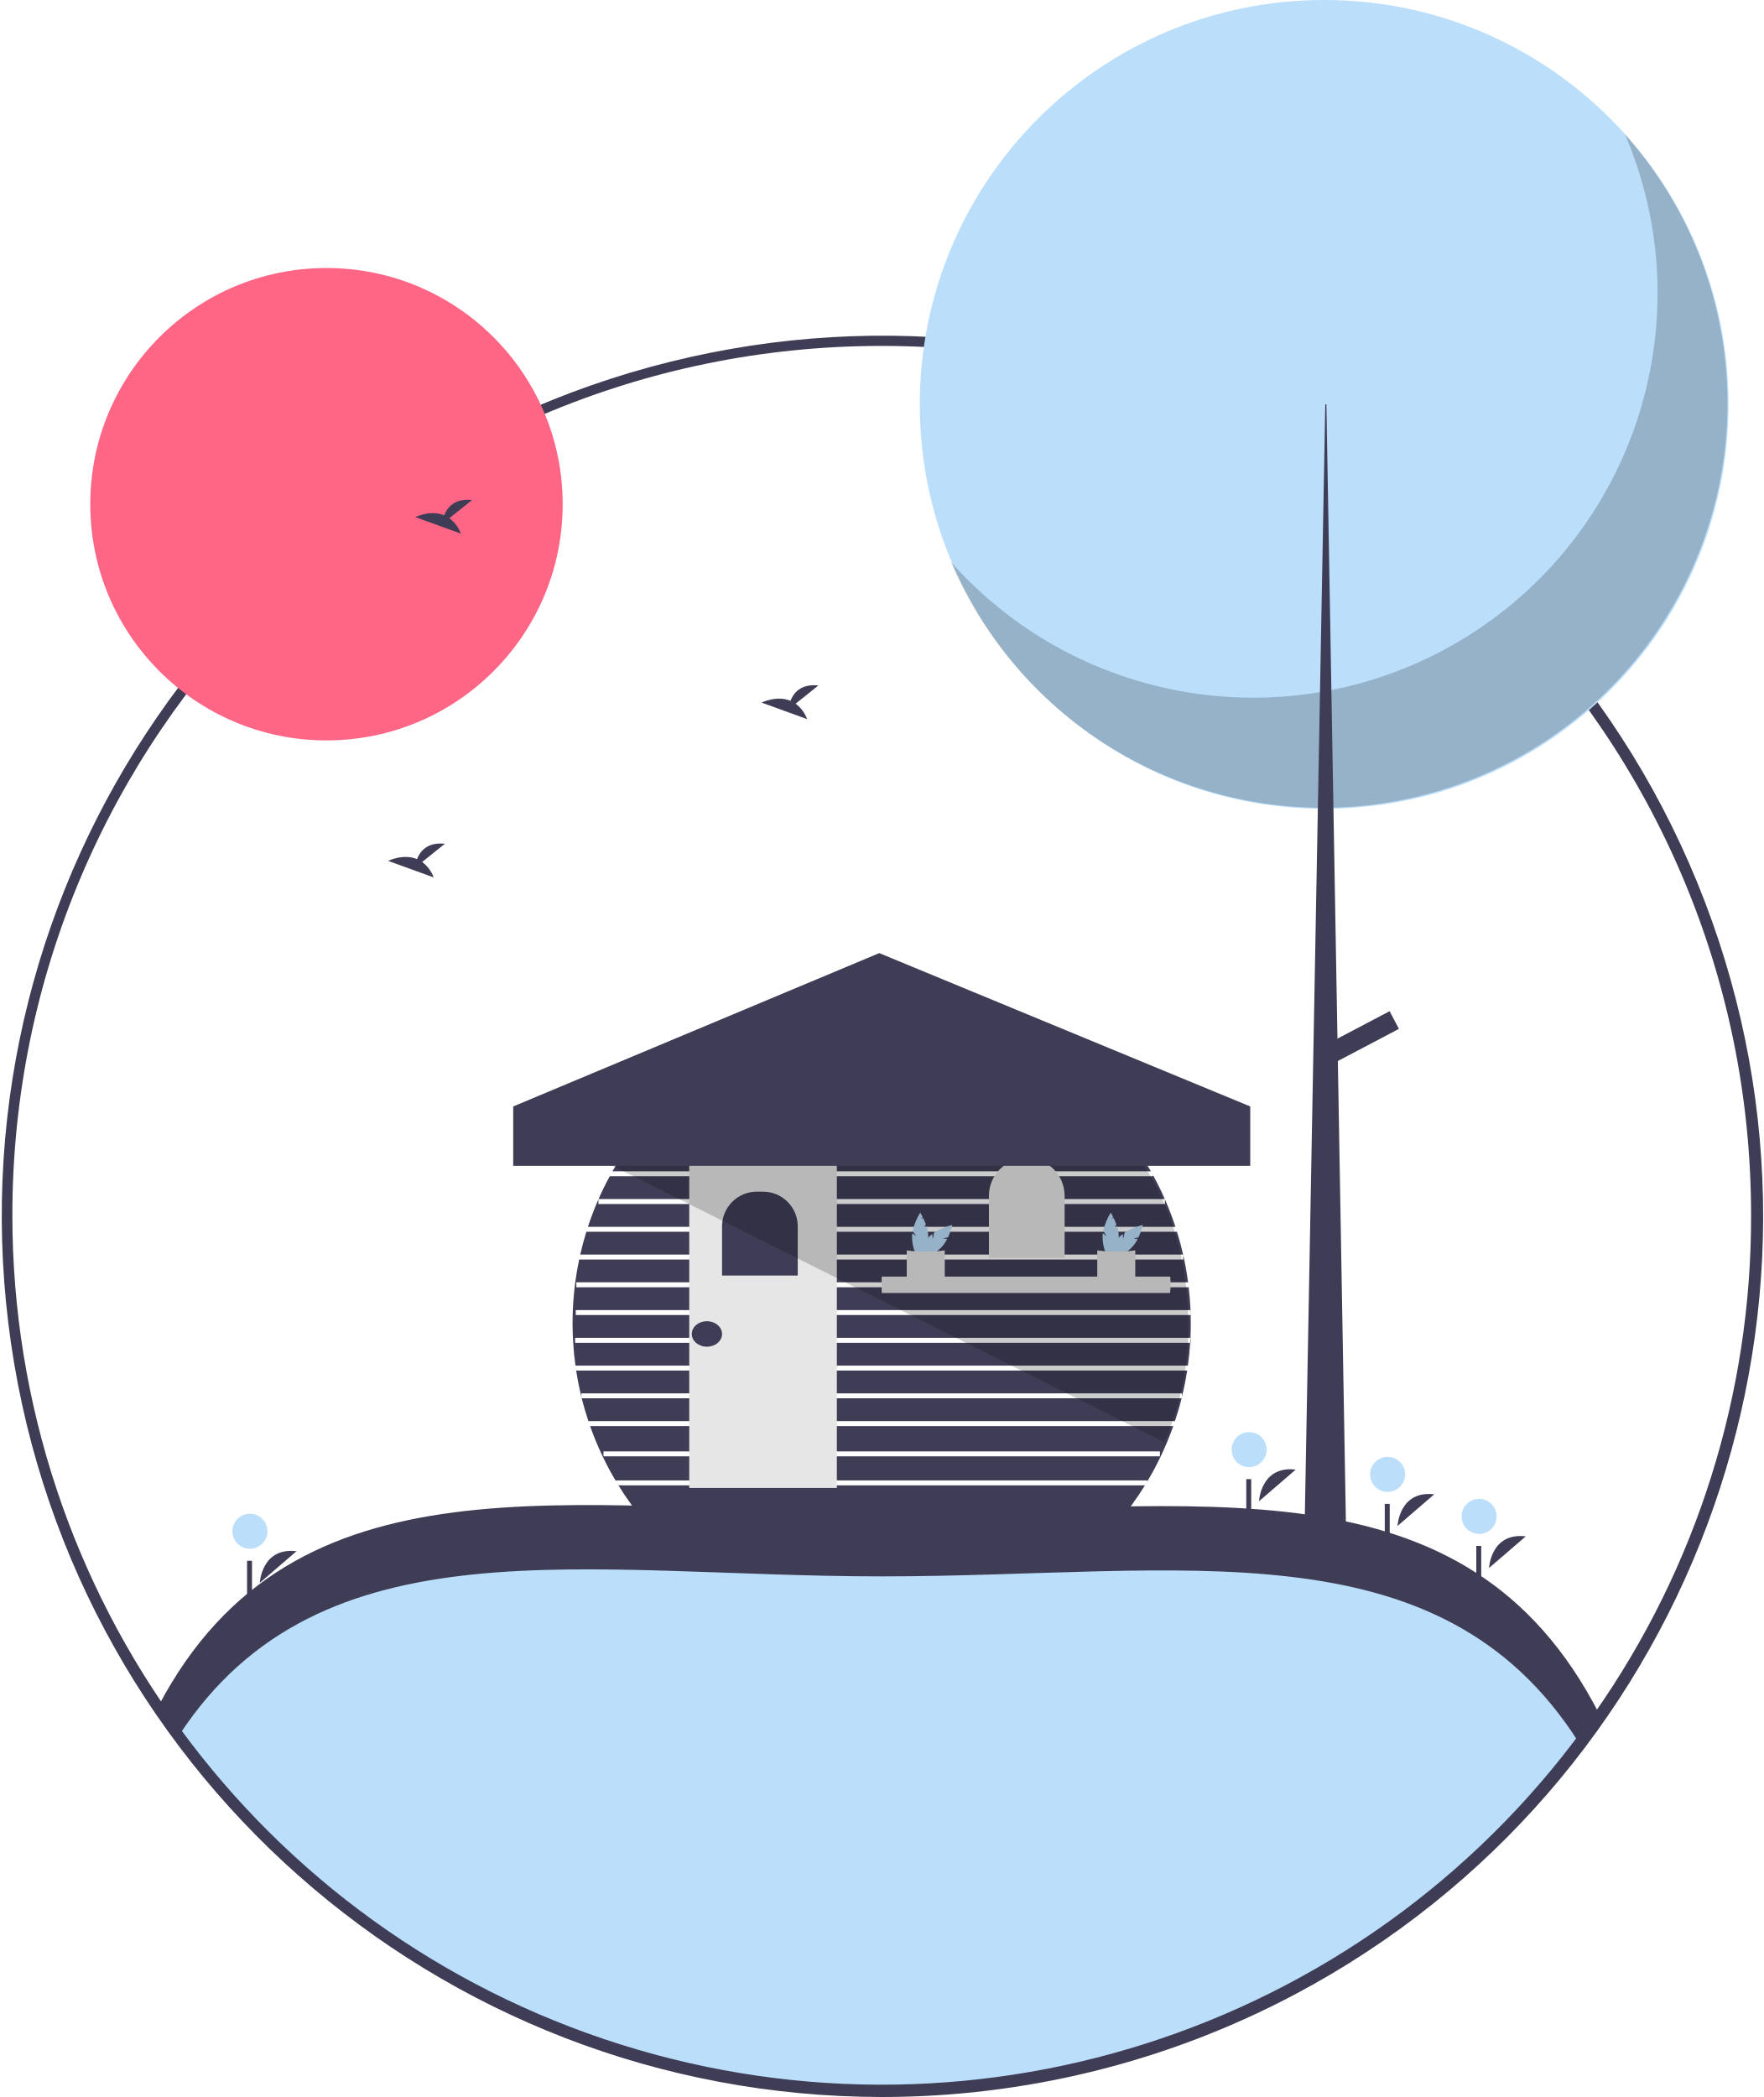
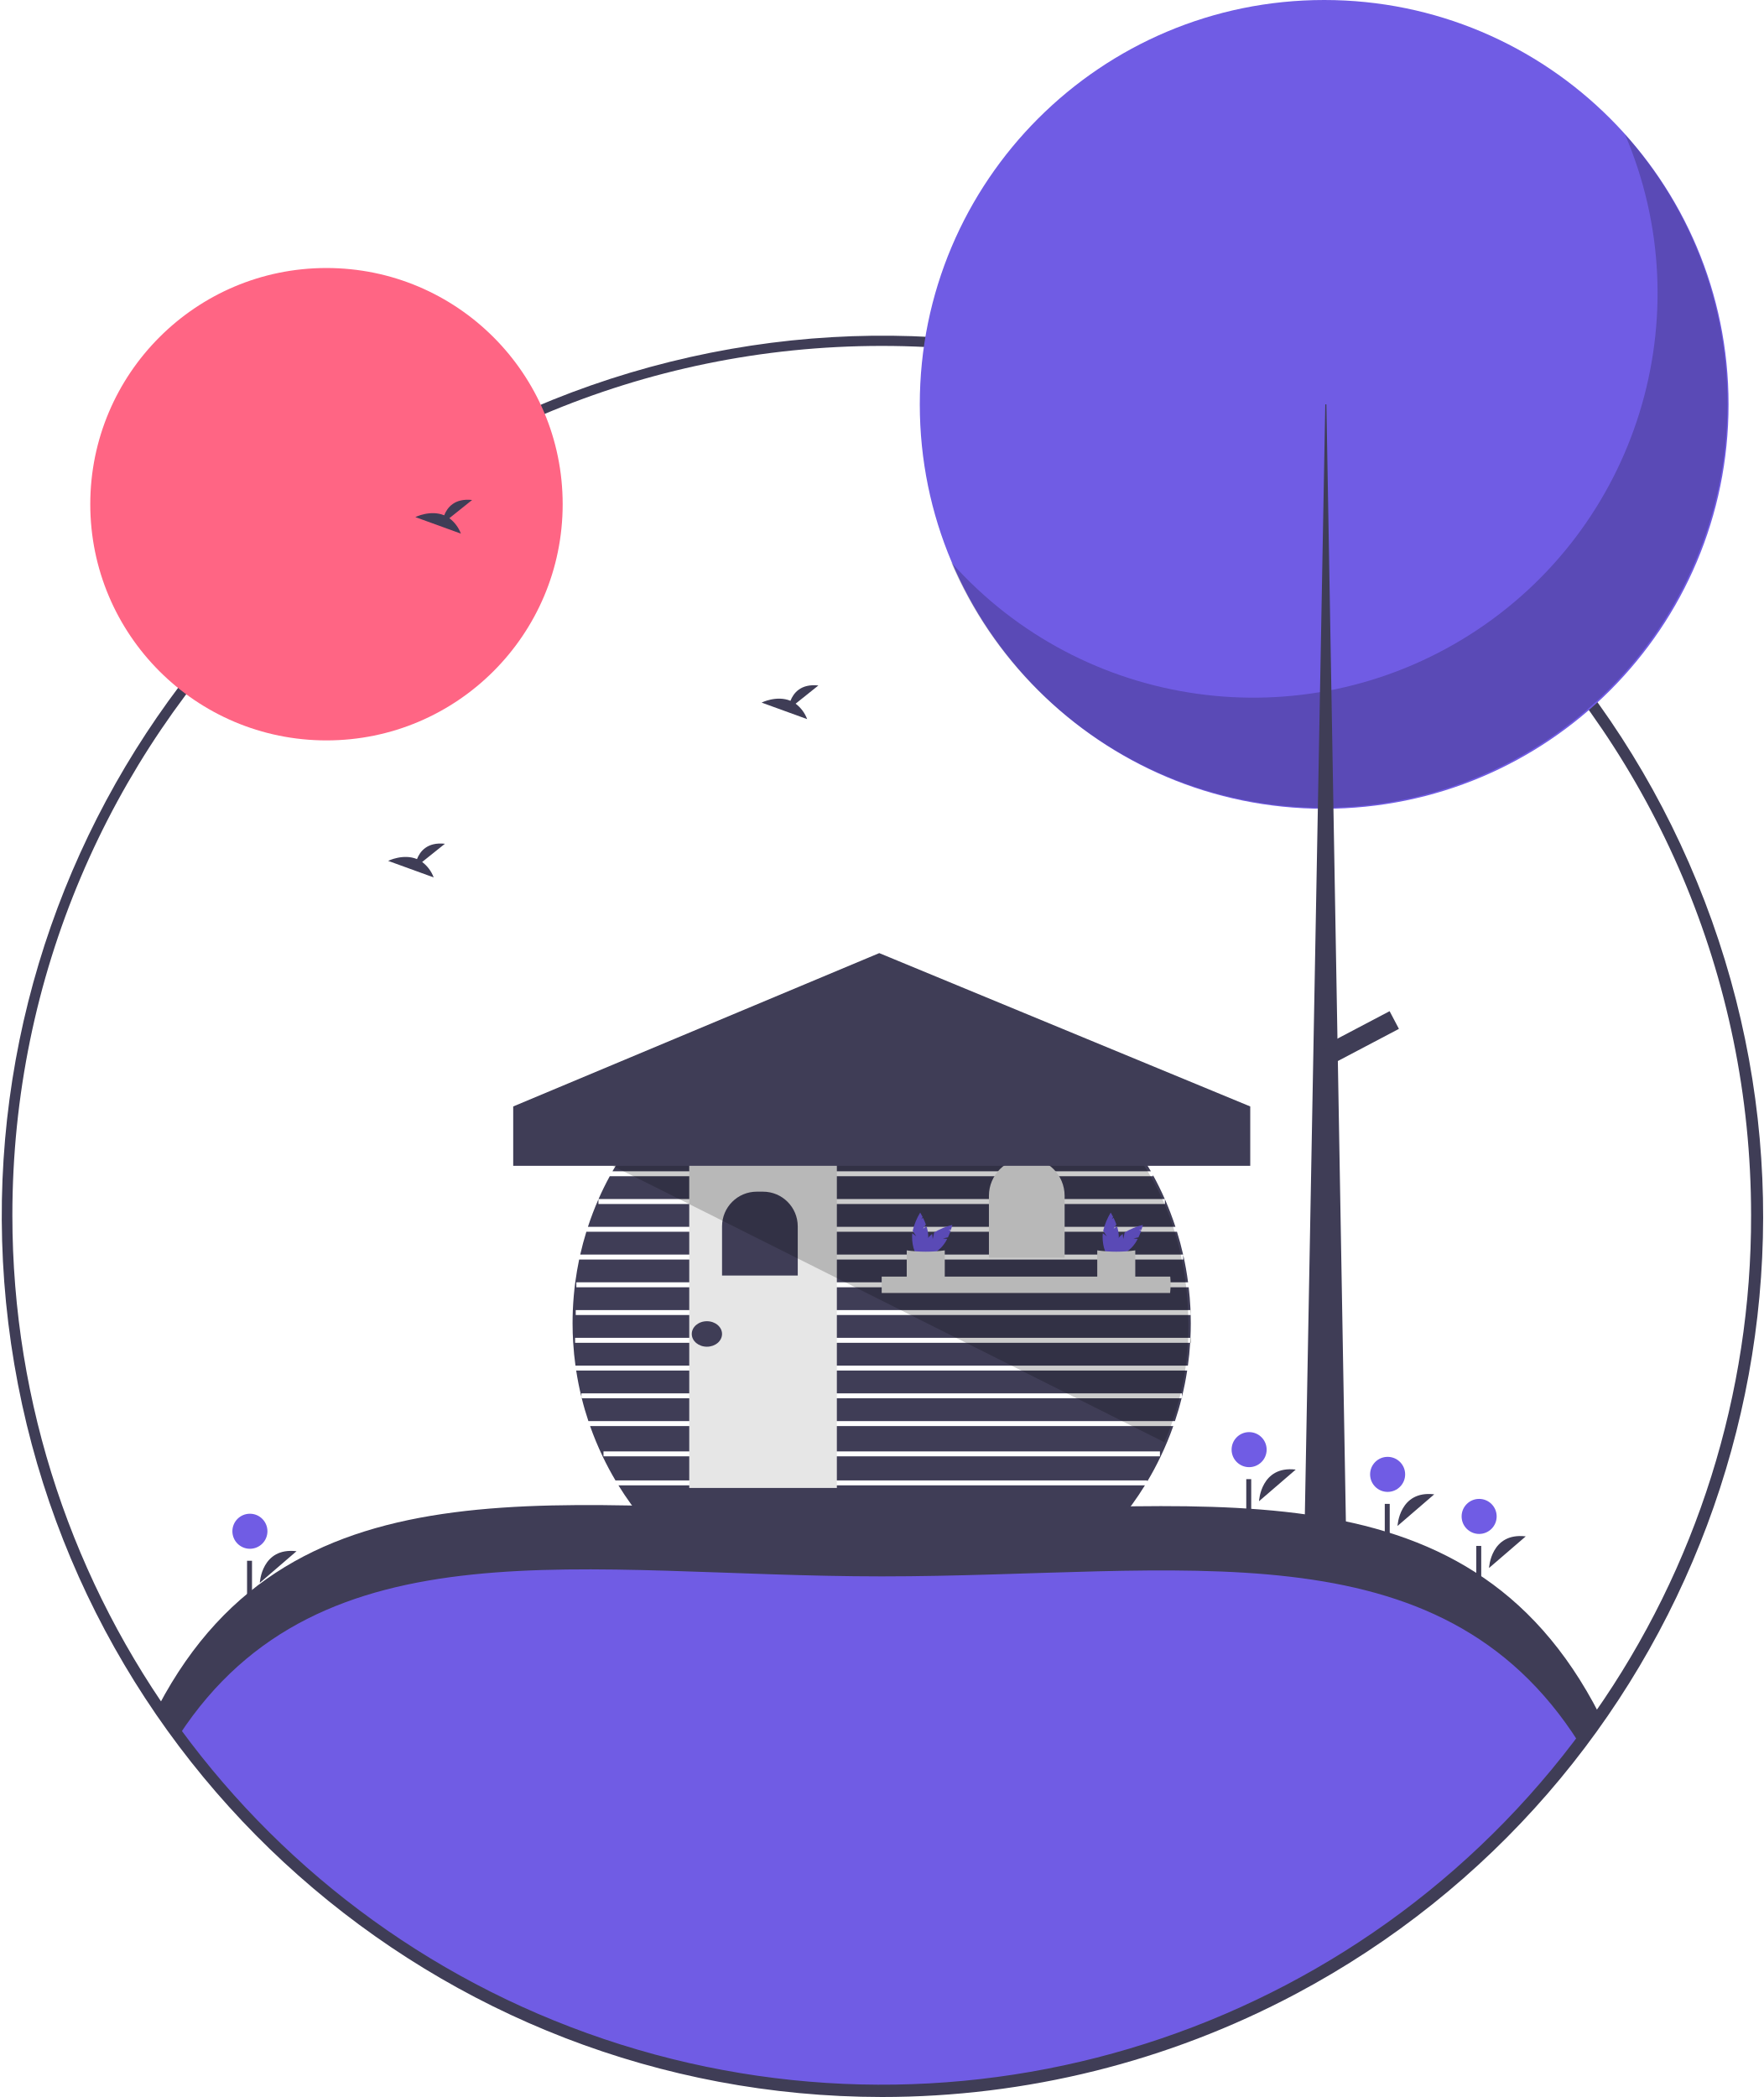
<svg xmlns="http://www.w3.org/2000/svg" data-name="Layer 1" width="713" height="847.86" viewBox="0 0 713 847.86">
  <path d="M482.08,603.4a122.537,122.537,0,0,0,5.14,12.38v.01q2.355,4.92,5.12,9.59H707.36v.43q2.925-4.875,5.38-10.04a120.099,120.099,0,0,0,5.14-12.37Zm5.42,12.25v-2H712.49v2Zm16.76,26.54H695.7a125.032,125.032,0,0,0,10.71-14.81H493.55A125.041,125.041,0,0,0,504.26,642.191Z" transform="translate(-243.5 -26.81984)" fill="#3f3d56" />
  <path d="M721.24,592.181c-.77,3.13-1.67,6.2-2.68,9.22H481.4c-1.01-3.02-1.91-6.09-2.68-9.22Z" transform="translate(-243.5 -26.81984)" fill="#3f3d56" />
  <path d="M721.39,591.59v-1.41H478.57v1.41q-1.275-5.22-2.11-10.63H723.5Q722.675,586.361,721.39,591.59Z" transform="translate(-243.5 -26.81984)" fill="#3f3d56" />
  <path d="M476.02,567.74v2H724.71c-.19,3.11-.49,6.18-.92,9.22H476.17c-.42-3.02-.73-6.08-.91-9.18-.18-2.62-.26-5.26-.26-7.93,0-1.8.04-3.59.11-5.37v-.02q.255-5.685.98-11.22v-.01q.63-4.635,1.57-9.16H721.9v-1.82q1.23,5.43,1.96,11.04H476.53v2H724.11q.495,4.185.7,8.44l.03.78H476.28v2H724.91c.04,1.11.05,2.22.05,3.34,0,1.98-.05,3.94-.14,5.89Z" transform="translate(-243.5 -26.81984)" fill="#3f3d56" />
  <path d="M721.86,534.071H478.1q1.065-4.68,2.47-9.22H719.35v-.11C720.31,527.8,721.14,530.91,721.86,534.071Z" transform="translate(-243.5 -26.81984)" fill="#3f3d56" />
  <path d="M718.75,522.85H481.21q1.86-5.7,4.25-11.14v1.91H714.5v-1.9Q716.885,517.15,718.75,522.85Z" transform="translate(-243.5 -26.81984)" fill="#3f3d56" />
  <path d="M714.45,511.62H485.5q2.07-4.71,4.53-9.22H709.66v-.5Q712.27,506.641,714.45,511.62Z" transform="translate(-243.5 -26.81984)" fill="#3f3d56" />
  <path d="M708.82,500.4H491.13a125.006,125.006,0,0,1,217.69,0Z" transform="translate(-243.5 -26.81984)" fill="#3f3d56" />
  <path d="M478.57,591.59a5.653,5.653,0,0,0,.15.59h-.15Z" transform="translate(-243.5 -26.81984)" opacity="0.5" />
  <path d="M721.39,591.59v.59h-.15A5.666,5.666,0,0,0,721.39,591.59Z" transform="translate(-243.5 -26.81984)" opacity="0.5" />
  <path d="M724.96,567.74v2h-.25c.02-.25.04-.5.05-.75.02-.42.04-.83.06-1.25Z" transform="translate(-243.5 -26.81984)" opacity="0.5" />
  <path d="M724.96,556.51v2h-.05c-.01-.67-.04-1.33-.07-2Z" transform="translate(-243.5 -26.81984)" opacity="0.5" />
  <path d="M721.9,534.071v.18c-.01-.06-.03-.12-.04-.18Z" transform="translate(-243.5 -26.81984)" opacity="0.5" />
  <path d="M485.46,511.62h.04a.357.357,0,0,1-.04.09Z" transform="translate(-243.5 -26.81984)" opacity="0.5" />
  <path d="M714.5,511.62v.1a.935.935,0,0,0-.05-.1Z" transform="translate(-243.5 -26.81984)" opacity="0.5" />
  <rect x="254.71" y="462.358" width="203.539" height="2" opacity="0.5" />
  <rect x="263.127" y="451.135" width="187.214" height="2" opacity="0.5" />
  <rect x="274.605" y="439.912" width="163.749" height="2" opacity="0.5" />
  <rect x="530.603" y="455.637" width="136.203" height="2" transform="translate(-244.3907 -25.64963) rotate(-0.11191)" opacity="0.5" />
  <rect x="278.674" y="469.361" width="59.684" height="132.248" fill="#e6e6e6" />
  <path d="M305.978,481.813h2.527a14.04,14.04,0,0,1,14.04,14.04v19.88a0,0,0,0,1,0,0H291.937a0,0,0,0,1,0,0V495.853A14.04,14.04,0,0,1,305.978,481.813Z" fill="#3f3d56" />
  <path d="M415.144,468.204h0a15.304,15.304,0,0,1,15.304,15.304v24.996a0,0,0,0,1,0,0H399.84a0,0,0,0,1,0,0v-24.996A15.304,15.304,0,0,1,415.144,468.204Z" fill="#e6e6e6" />
  <path d="M716.798,546.036a31.95,31.95,0,0,1-.199,3.571H599.98V542.975H716.65Q716.795,544.498,716.798,546.036Z" transform="translate(-243.5 -26.81984)" fill="#e6e6e6" />
-   <path d="M616.715,523.649l1.134-1.752a26.267,26.267,0,0,0-1.163-2.723l-.733.592.58-.897c-.553-1.089-.988-1.775-.988-1.775a25.173,25.173,0,0,0-3.033,7.376l1.455,2.248-1.61-1.301a10.627,10.627,0,0,0-.088,1.333c0,4.493,1.467,8.135,3.277,8.135s3.277-3.642,3.277-8.135a13.991,13.991,0,0,0-.75-4.198Z" transform="translate(-243.5 -26.81984)" fill="#bbdefb" />
-   <path d="M624.739,527.544l2.041-.437a26.267,26.267,0,0,0,1.103-2.748l-.937-.1,1.045-.224c.379-1.161.556-1.954.556-1.954a25.173,25.173,0,0,0-7.361,3.071l-.561,2.618-.219-2.059a10.628,10.628,0,0,0-1.005.88c-3.177,3.177-4.715,6.79-3.435,8.069s4.893-.258,8.069-3.435a13.991,13.991,0,0,0,2.438-3.498Z" transform="translate(-243.5 -26.81984)" fill="#bbdefb" />
+   <path d="M616.715,523.649l1.134-1.752a26.267,26.267,0,0,0-1.163-2.723l-.733.592.58-.897c-.553-1.089-.988-1.775-.988-1.775a25.173,25.173,0,0,0-3.033,7.376l1.455,2.248-1.61-1.301a10.627,10.627,0,0,0-.088,1.333c0,4.493,1.467,8.135,3.277,8.135s3.277-3.642,3.277-8.135a13.991,13.991,0,0,0-.75-4.198Z" transform="translate(-243.5 -26.81984)" fill="#705ce4" />
+   <path d="M624.739,527.544l2.041-.437a26.267,26.267,0,0,0,1.103-2.748l-.937-.1,1.045-.224c.379-1.161.556-1.954.556-1.954a25.173,25.173,0,0,0-7.361,3.071l-.561,2.618-.219-2.059a10.628,10.628,0,0,0-1.005.88c-3.177,3.177-4.715,6.79-3.435,8.069s4.893-.258,8.069-3.435a13.991,13.991,0,0,0,2.438-3.498Z" transform="translate(-243.5 -26.81984)" fill="#705ce4" />
  <path d="M625.485,544.928c-4.732.303-9.887-.018-15.372,0V532.371a55.407,55.407,0,0,0,15.372,0Z" transform="translate(-243.5 -26.81984)" fill="#e6e6e6" />
-   <path d="M693.744,523.649l1.134-1.752a26.267,26.267,0,0,0-1.163-2.723l-.733.592.58-.897c-.553-1.089-.988-1.775-.988-1.775a25.173,25.173,0,0,0-3.033,7.376l1.455,2.248-1.61-1.301a10.627,10.627,0,0,0-.088,1.333c0,4.493,1.467,8.135,3.277,8.135s3.277-3.642,3.277-8.135a13.991,13.991,0,0,0-.75-4.198Z" transform="translate(-243.5 -26.81984)" fill="#bbdefb" />
-   <path d="M701.768,527.544l2.041-.437a26.267,26.267,0,0,0,1.103-2.748l-.937-.1,1.045-.224c.379-1.161.556-1.954.556-1.954a25.173,25.173,0,0,0-7.361,3.071l-.561,2.618-.219-2.059a10.628,10.628,0,0,0-1.005.88c-3.177,3.177-4.715,6.79-3.435,8.069s4.893-.258,8.069-3.435a13.991,13.991,0,0,0,2.438-3.498Z" transform="translate(-243.5 -26.81984)" fill="#bbdefb" />
+   <path d="M693.744,523.649l1.134-1.752a26.267,26.267,0,0,0-1.163-2.723l-.733.592.58-.897c-.553-1.089-.988-1.775-.988-1.775a25.173,25.173,0,0,0-3.033,7.376l1.455,2.248-1.61-1.301a10.627,10.627,0,0,0-.088,1.333c0,4.493,1.467,8.135,3.277,8.135s3.277-3.642,3.277-8.135a13.991,13.991,0,0,0-.75-4.198Z" transform="translate(-243.5 -26.81984)" fill="#705ce4" />
+   <path d="M701.768,527.544l2.041-.437a26.267,26.267,0,0,0,1.103-2.748l-.937-.1,1.045-.224c.379-1.161.556-1.954.556-1.954a25.173,25.173,0,0,0-7.361,3.071l-.561,2.618-.219-2.059a10.628,10.628,0,0,0-1.005.88c-3.177,3.177-4.715,6.79-3.435,8.069s4.893-.258,8.069-3.435a13.991,13.991,0,0,0,2.438-3.498Z" transform="translate(-243.5 -26.81984)" fill="#705ce4" />
  <path d="M702.513,544.928c-4.732.303-9.887-.018-15.372,0V532.371a55.407,55.407,0,0,0,15.372,0Z" transform="translate(-243.5 -26.81984)" fill="#e6e6e6" />
  <ellipse cx="285.816" cy="539.349" rx="6.121" ry="5.153" fill="#3f3d56" />
-   <path d="M890.19,720.98c-64.01,91.42-170.12,151.2-290.19,151.2-121.51,0-228.72-61.22-292.47-154.5,54.9-104.35,166.37-78.5,292.47-78.5C727.42,639.181,835.87,614.84,890.19,720.98Z" transform="translate(-243.5 -26.81984)" fill="#bbdefb" />
+   <path d="M890.19,720.98c-64.01,91.42-170.12,151.2-290.19,151.2-121.51,0-228.72-61.22-292.47-154.5,54.9-104.35,166.37-78.5,292.47-78.5C727.42,639.181,835.87,614.84,890.19,720.98Z" transform="translate(-243.5 -26.81984)" fill="#705ce4" />
  <path d="M600,664.181c121.207,0,225.245-22.015,281.858,67.196q4.273-5.614,8.332-11.396c-54.32-106.14-162.77-81.8-290.19-81.8-126.1,0-237.57-25.85-292.47,78.5q4.071,5.957,8.382,11.732C373.276,640.784,480.013,664.181,600,664.181Z" transform="translate(-243.5 -26.81984)" fill="#3f3d56" />
  <path d="M600,874.68a356.041,356.041,0,1,1,167.295-41.605A356.627,356.627,0,0,1,600,874.68Zm0-710a353.5,353.5,0,1,0,165.885,665.746A356.518,356.518,0,0,0,889.781,720.689a354.039,354.039,0,0,0,35.937-340.105h0A353.211,353.211,0,0,0,600,164.68Z" transform="translate(-243.5 -26.81984)" fill="#3f3d56" />
  <path d="M600,872.68a354.419,354.419,0,0,1-354.5-354.5C245.5,322.708,404.528,163.68,600,163.68c195.472,0,354.5,159.028,354.5,354.5a352.229,352.229,0,0,1-63.901,203.091h0A355.097,355.097,0,0,1,600,872.68Zm0-706c-193.818,0-351.5,157.682-351.5,351.5A351.527,351.527,0,0,0,888.142,719.55h0A349.248,349.248,0,0,0,951.5,518.18C951.5,324.362,793.817,166.68,600,166.68Z" transform="translate(-243.5 -26.81984)" fill="#3f3d56" />
  <circle cx="132" cy="203.861" r="95.5" fill="#ff6584" />
-   <circle cx="535.391" cy="163.5" r="163.5" fill="#bbdefb" />
+   <circle cx="535.391" cy="163.5" r="163.5" fill="#705ce4" />
  <path d="M900.512,81.115A163.513,163.513,0,0,1,628.073,254.158,163.514,163.514,0,1,0,900.512,81.115Z" transform="translate(-243.5 -26.81984)" opacity="0.2" />
  <polygon points="535.84 163.5 536.289 163.5 544.374 627.049 527.306 627.049 535.84 163.5" fill="#3f3d56" />
  <rect x="789.671" y="431.078" width="8.085" height="30.544" transform="translate(575.4112 -490.7306) rotate(62.23413)" fill="#3f3d56" />
  <path d="M752.544,633.793s.691-14.47,14.847-12.788" transform="translate(-243.5 -26.81984)" fill="#3f3d56" />
-   <circle cx="505.044" cy="586.118" r="7.085" fill="#bbdefb" />
+   <circle cx="505.044" cy="586.118" r="7.085" fill="#705ce4" />
  <rect x="503.891" y="598.049" width="2" height="14" fill="#3f3d56" />
  <path d="M845.544,660.793s.691-14.47,14.847-12.788" transform="translate(-243.5 -26.81984)" fill="#3f3d56" />
-   <circle cx="598.044" cy="613.118" r="7.085" fill="#bbdefb" />
+   <circle cx="598.044" cy="613.118" r="7.085" fill="#705ce4" />
  <rect x="596.891" y="625.049" width="2" height="14" fill="#3f3d56" />
  <path d="M348.544,666.793s.691-14.47,14.847-12.788" transform="translate(-243.5 -26.81984)" fill="#3f3d56" />
-   <circle cx="101.044" cy="619.118" r="7.085" fill="#bbdefb" />
+   <circle cx="101.044" cy="619.118" r="7.085" fill="#705ce4" />
  <rect x="99.891" y="631.049" width="2" height="14" fill="#3f3d56" />
  <path d="M808.544,643.793s.691-14.47,14.847-12.788" transform="translate(-243.5 -26.81984)" fill="#3f3d56" />
-   <circle cx="561.044" cy="596.118" r="7.085" fill="#bbdefb" />
+   <circle cx="561.044" cy="596.118" r="7.085" fill="#705ce4" />
  <rect x="559.891" y="608.049" width="2" height="14" fill="#3f3d56" />
  <path d="M425.185,236.335l9.206-7.363c-7.151-.789-10.09,3.111-11.292,6.198-5.587-2.32-11.669.72-11.669.72l18.419,6.687A13.938,13.938,0,0,0,425.185,236.335Z" transform="translate(-243.5 -26.81984)" fill="#3f3d56" />
  <path d="M565.185,311.335l9.206-7.363c-7.151-.789-10.09,3.111-11.292,6.198-5.587-2.32-11.669.72-11.669.72l18.419,6.687A13.938,13.938,0,0,0,565.185,311.335Z" transform="translate(-243.5 -26.81984)" fill="#3f3d56" />
  <path d="M414.185,375.335l9.206-7.363c-7.151-.789-10.09,3.111-11.292,6.198-5.587-2.32-11.669.72-11.669.72l18.419,6.687A13.938,13.938,0,0,0,414.185,375.335Z" transform="translate(-243.5 -26.81984)" fill="#3f3d56" />
  <path d="M724,563.181a116.421,116.421,0,0,1-9.73,46.75L506.9,506.01l-15.77-7.83,21.37-1.17,185.21-10.12C715.34,507.37,724,534.03,724,563.181Z" transform="translate(-243.5 -26.81984)" opacity="0.2" />
  <polygon points="505.5 471.361 207.5 471.361 207.5 447.361 355.5 385.361 505.5 447.361 505.5 471.361" fill="#3f3d56" />
</svg>
